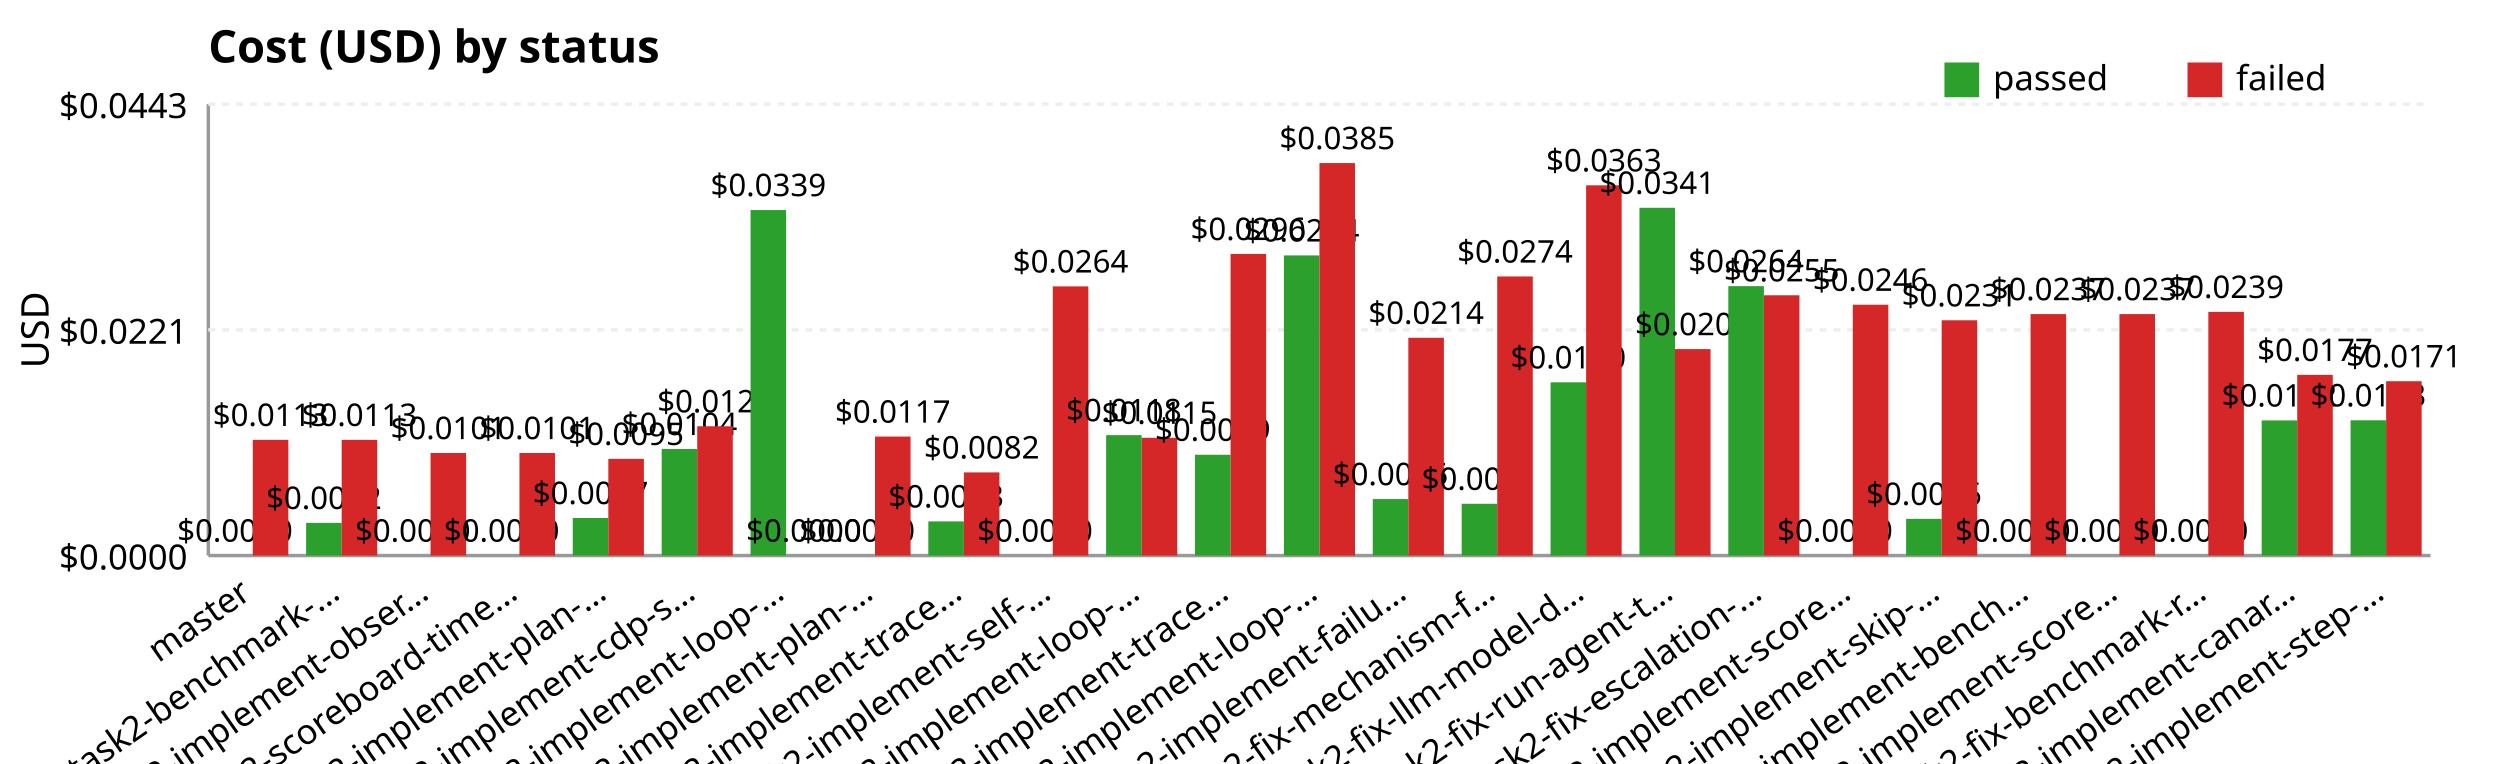
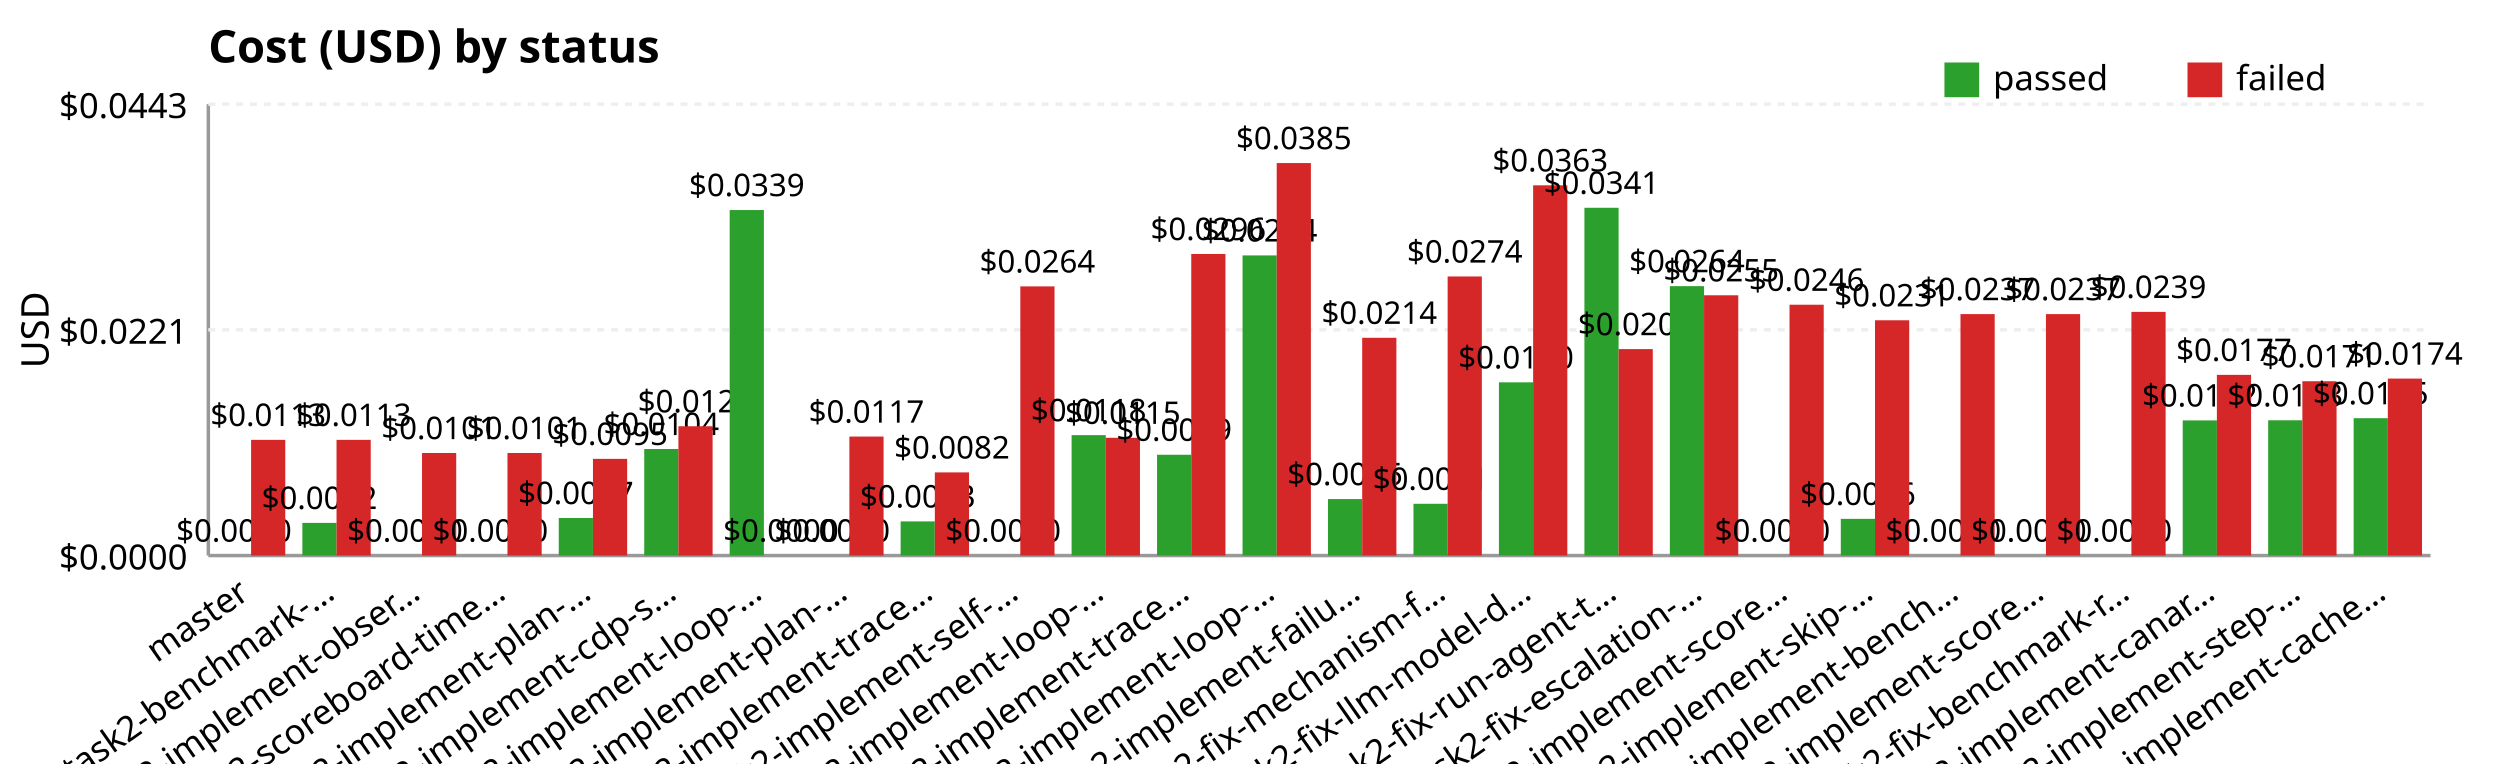
<svg xmlns="http://www.w3.org/2000/svg" viewBox="0 0 720 220" width="720" height="220" font-family="sans-serif">
  <rect width="100%" height="100%" fill="#fff" />
  <text x="60" y="18" font-size="13" font-weight="600">Cost (USD) by status</text>
  <line x1="60" y1="30" x2="60" y2="160" stroke="#999" />
  <line x1="60" y1="160" x2="700" y2="160" stroke="#999" />
  <text x="54" y="164.0" font-size="10" text-anchor="end" fill="#000">$0.0000</text>
  <text x="54" y="99.0" font-size="10" text-anchor="end" fill="#000">$0.0221</text>
  <line x1="60" y1="95.0" x2="700" y2="95.0" stroke="#eee" stroke-dasharray="2,2" />
  <text x="54" y="34.0" font-size="10" text-anchor="end" fill="#000">$0.0443</text>
  <line x1="60" y1="30.0" x2="700" y2="30.0" stroke="#eee" stroke-dasharray="2,2" />
  <text x="14" y="95.0" font-size="11" fill="#000" transform="rotate(-90 14 95.0)" text-anchor="middle">USD</text>
-   <rect x="62.56" y="160.00" width="10.24" height="0.00" fill="#2ca02c" />
-   <text x="67.68" y="156.00" font-size="9" text-anchor="middle" fill="#000">$0.0000</text>
-   <rect x="72.80" y="126.68" width="10.24" height="33.32" fill="#d62728" />
-   <text x="77.92" y="122.68" font-size="9" text-anchor="middle" fill="#000">$0.0113</text>
-   <text x="72.80" y="172" font-size="10" fill="#000" text-anchor="end" transform="rotate(-35 72.80 172)">master</text>
-   <rect x="88.16" y="150.59" width="10.24" height="9.41" fill="#2ca02c" />
-   <text x="93.28" y="146.59" font-size="9" text-anchor="middle" fill="#000">$0.0032</text>
-   <rect x="98.40" y="126.68" width="10.24" height="33.32" fill="#d62728" />
-   <text x="103.52" y="122.68" font-size="9" text-anchor="middle" fill="#000">$0.0113</text>
-   <text x="98.40" y="172" font-size="10" fill="#000" text-anchor="end" transform="rotate(-35 98.40 172)">feat-task2-benchmark-…</text>
-   <rect x="113.76" y="160.00" width="10.24" height="0.00" fill="#2ca02c" />
-   <text x="118.88" y="156.00" font-size="9" text-anchor="middle" fill="#000">$0.0000</text>
-   <rect x="124.00" y="130.46" width="10.24" height="29.54" fill="#d62728" />
-   <text x="129.12" y="126.46" font-size="9" text-anchor="middle" fill="#000">$0.0101</text>
-   <text x="124.00" y="172" font-size="10" fill="#000" text-anchor="end" transform="rotate(-35 124.00 172)">task2-implement-obser…</text>
-   <rect x="139.36" y="160.00" width="10.24" height="0.00" fill="#2ca02c" />
-   <text x="144.48" y="156.00" font-size="9" text-anchor="middle" fill="#000">$0.0000</text>
-   <rect x="149.60" y="130.46" width="10.24" height="29.54" fill="#d62728" />
-   <text x="154.72" y="126.46" font-size="9" text-anchor="middle" fill="#000">$0.0101</text>
-   <text x="149.60" y="172" font-size="10" fill="#000" text-anchor="end" transform="rotate(-35 149.60 172)">task2-scoreboard-time…</text>
-   <rect x="164.96" y="149.17" width="10.24" height="10.83" fill="#2ca02c" />
-   <text x="170.08" y="145.17" font-size="9" text-anchor="middle" fill="#000">$0.0037</text>
-   <rect x="175.20" y="132.15" width="10.24" height="27.85" fill="#d62728" />
-   <text x="180.32" y="128.15" font-size="9" text-anchor="middle" fill="#000">$0.0095</text>
-   <text x="175.20" y="172" font-size="10" fill="#000" text-anchor="end" transform="rotate(-35 175.20 172)">task2-implement-plan-…</text>
-   <rect x="190.56" y="129.31" width="10.24" height="30.69" fill="#2ca02c" />
-   <text x="195.68" y="125.31" font-size="9" text-anchor="middle" fill="#000">$0.0104</text>
-   <rect x="200.80" y="122.76" width="10.24" height="37.24" fill="#d62728" />
-   <text x="205.92" y="118.76" font-size="9" text-anchor="middle" fill="#000">$0.0127</text>
-   <text x="200.80" y="172" font-size="10" fill="#000" text-anchor="end" transform="rotate(-35 200.80 172)">task2-implement-cdp-s…</text>
-   <rect x="216.16" y="60.49" width="10.24" height="99.51" fill="#2ca02c" />
-   <text x="221.28" y="56.49" font-size="9" text-anchor="middle" fill="#000">$0.0339</text>
-   <rect x="226.40" y="160.00" width="10.24" height="0.00" fill="#d62728" />
-   <text x="231.52" y="156.00" font-size="9" text-anchor="middle" fill="#000">$0.0000</text>
-   <text x="226.40" y="172" font-size="10" fill="#000" text-anchor="end" transform="rotate(-35 226.40 172)">task2-implement-loop-…</text>
-   <rect x="241.76" y="160.00" width="10.24" height="0.00" fill="#2ca02c" />
-   <text x="246.88" y="156.00" font-size="9" text-anchor="middle" fill="#000">$0.0000</text>
-   <rect x="252.00" y="125.73" width="10.24" height="34.27" fill="#d62728" />
-   <text x="257.12" y="121.73" font-size="9" text-anchor="middle" fill="#000">$0.0117</text>
-   <text x="252.00" y="172" font-size="10" fill="#000" text-anchor="end" transform="rotate(-35 252.00 172)">task2-implement-plan-…</text>
-   <rect x="267.36" y="150.16" width="10.24" height="9.84" fill="#2ca02c" />
-   <text x="272.48" y="146.16" font-size="9" text-anchor="middle" fill="#000">$0.0033</text>
-   <rect x="277.60" y="136.05" width="10.24" height="23.95" fill="#d62728" />
-   <text x="282.72" y="132.05" font-size="9" text-anchor="middle" fill="#000">$0.0082</text>
-   <text x="277.60" y="172" font-size="10" fill="#000" text-anchor="end" transform="rotate(-35 277.60 172)">task2-implement-trace…</text>
-   <rect x="292.96" y="160.00" width="10.24" height="0.00" fill="#2ca02c" />
-   <text x="298.08" y="156.00" font-size="9" text-anchor="middle" fill="#000">$0.0000</text>
-   <rect x="303.20" y="82.48" width="10.24" height="77.52" fill="#d62728" />
-   <text x="308.32" y="78.48" font-size="9" text-anchor="middle" fill="#000">$0.0264</text>
-   <text x="303.20" y="172" font-size="10" fill="#000" text-anchor="end" transform="rotate(-35 303.20 172)">task2-implement-self-…</text>
-   <rect x="318.56" y="125.32" width="10.24" height="34.68" fill="#2ca02c" />
-   <text x="323.68" y="121.32" font-size="9" text-anchor="middle" fill="#000">$0.0118</text>
-   <rect x="328.80" y="126.08" width="10.24" height="33.92" fill="#d62728" />
-   <text x="333.92" y="122.08" font-size="9" text-anchor="middle" fill="#000">$0.0115</text>
-   <text x="328.80" y="172" font-size="10" fill="#000" text-anchor="end" transform="rotate(-35 328.80 172)">task2-implement-loop-…</text>
-   <rect x="344.16" y="130.97" width="10.24" height="29.03" fill="#2ca02c" />
-   <text x="349.28" y="126.97" font-size="9" text-anchor="middle" fill="#000">$0.0099</text>
-   <rect x="354.40" y="73.14" width="10.24" height="86.86" fill="#d62728" />
-   <text x="359.52" y="69.14" font-size="9" text-anchor="middle" fill="#000">$0.0296</text>
-   <text x="354.40" y="172" font-size="10" fill="#000" text-anchor="end" transform="rotate(-35 354.40 172)">task2-implement-trace…</text>
-   <rect x="369.76" y="73.56" width="10.24" height="86.44" fill="#2ca02c" />
-   <text x="374.88" y="69.56" font-size="9" text-anchor="middle" fill="#000">$0.0294</text>
-   <rect x="380.00" y="46.96" width="10.24" height="113.04" fill="#d62728" />
-   <text x="385.12" y="42.96" font-size="9" text-anchor="middle" fill="#000">$0.0385</text>
-   <text x="380.00" y="172" font-size="10" fill="#000" text-anchor="end" transform="rotate(-35 380.00 172)">task2-implement-loop-…</text>
-   <rect x="395.36" y="143.73" width="10.24" height="16.27" fill="#2ca02c" />
-   <text x="400.48" y="139.73" font-size="9" text-anchor="middle" fill="#000">$0.0055</text>
-   <rect x="405.60" y="97.28" width="10.24" height="62.72" fill="#d62728" />
-   <text x="410.72" y="93.28" font-size="9" text-anchor="middle" fill="#000">$0.0214</text>
-   <text x="405.60" y="172" font-size="10" fill="#000" text-anchor="end" transform="rotate(-35 405.60 172)">task2-implement-failu…</text>
-   <rect x="420.96" y="145.09" width="10.24" height="14.91" fill="#2ca02c" />
-   <text x="426.08" y="141.09" font-size="9" text-anchor="middle" fill="#000">$0.0051</text>
-   <rect x="431.20" y="79.62" width="10.24" height="80.38" fill="#d62728" />
-   <text x="436.32" y="75.62" font-size="9" text-anchor="middle" fill="#000">$0.0274</text>
-   <text x="431.20" y="172" font-size="10" fill="#000" text-anchor="end" transform="rotate(-35 431.20 172)">task2-fix-mechanism-f…</text>
-   <rect x="446.56" y="110.11" width="10.24" height="49.89" fill="#2ca02c" />
-   <text x="451.68" y="106.11" font-size="9" text-anchor="middle" fill="#000">$0.0170</text>
-   <rect x="456.80" y="53.37" width="10.24" height="106.63" fill="#d62728" />
-   <text x="461.92" y="49.37" font-size="9" text-anchor="middle" fill="#000">$0.0363</text>
-   <text x="456.80" y="172" font-size="10" fill="#000" text-anchor="end" transform="rotate(-35 456.80 172)">task2-fix-llm-model-d…</text>
-   <rect x="472.16" y="59.84" width="10.24" height="100.16" fill="#2ca02c" />
-   <text x="477.28" y="55.84" font-size="9" text-anchor="middle" fill="#000">$0.0341</text>
-   <rect x="482.40" y="100.54" width="10.24" height="59.46" fill="#d62728" />
-   <text x="487.52" y="96.54" font-size="9" text-anchor="middle" fill="#000">$0.0202</text>
-   <text x="482.40" y="172" font-size="10" fill="#000" text-anchor="end" transform="rotate(-35 482.40 172)">task2-fix-run-agent-t…</text>
-   <rect x="497.76" y="82.41" width="10.24" height="77.59" fill="#2ca02c" />
-   <text x="502.88" y="78.41" font-size="9" text-anchor="middle" fill="#000">$0.0264</text>
-   <rect x="508.00" y="85.04" width="10.24" height="74.96" fill="#d62728" />
-   <text x="513.12" y="81.04" font-size="9" text-anchor="middle" fill="#000">$0.0255</text>
-   <text x="508.00" y="172" font-size="10" fill="#000" text-anchor="end" transform="rotate(-35 508.00 172)">task2-fix-escalation-…</text>
-   <rect x="523.36" y="160.00" width="10.24" height="0.00" fill="#2ca02c" />
-   <text x="528.48" y="156.00" font-size="9" text-anchor="middle" fill="#000">$0.0000</text>
-   <rect x="533.60" y="87.76" width="10.24" height="72.24" fill="#d62728" />
-   <text x="538.72" y="83.76" font-size="9" text-anchor="middle" fill="#000">$0.0246</text>
-   <text x="533.60" y="172" font-size="10" fill="#000" text-anchor="end" transform="rotate(-35 533.60 172)">task2-implement-score…</text>
-   <rect x="548.96" y="149.43" width="10.24" height="10.57" fill="#2ca02c" />
-   <text x="554.08" y="145.43" font-size="9" text-anchor="middle" fill="#000">$0.0036</text>
-   <rect x="559.20" y="92.24" width="10.24" height="67.76" fill="#d62728" />
-   <text x="564.32" y="88.24" font-size="9" text-anchor="middle" fill="#000">$0.0231</text>
-   <text x="559.20" y="172" font-size="10" fill="#000" text-anchor="end" transform="rotate(-35 559.20 172)">task2-implement-skip-…</text>
-   <rect x="574.56" y="160.00" width="10.24" height="0.00" fill="#2ca02c" />
-   <text x="579.68" y="156.00" font-size="9" text-anchor="middle" fill="#000">$0.0000</text>
-   <rect x="584.80" y="90.46" width="10.24" height="69.54" fill="#d62728" />
-   <text x="589.92" y="86.46" font-size="9" text-anchor="middle" fill="#000">$0.0237</text>
-   <text x="584.80" y="172" font-size="10" fill="#000" text-anchor="end" transform="rotate(-35 584.80 172)">task2-implement-bench…</text>
-   <rect x="600.16" y="160.00" width="10.24" height="0.00" fill="#2ca02c" />
-   <text x="605.28" y="156.00" font-size="9" text-anchor="middle" fill="#000">$0.0000</text>
-   <rect x="610.40" y="90.46" width="10.24" height="69.54" fill="#d62728" />
-   <text x="615.52" y="86.46" font-size="9" text-anchor="middle" fill="#000">$0.0237</text>
-   <text x="610.40" y="172" font-size="10" fill="#000" text-anchor="end" transform="rotate(-35 610.40 172)">task2-implement-score…</text>
-   <rect x="625.76" y="160.00" width="10.24" height="0.00" fill="#2ca02c" />
-   <text x="630.88" y="156.00" font-size="9" text-anchor="middle" fill="#000">$0.0000</text>
-   <rect x="636.00" y="89.82" width="10.24" height="70.18" fill="#d62728" />
-   <text x="641.12" y="85.82" font-size="9" text-anchor="middle" fill="#000">$0.0239</text>
-   <text x="636.00" y="172" font-size="10" fill="#000" text-anchor="end" transform="rotate(-35 636.00 172)">task2-fix-benchmark-r…</text>
-   <rect x="651.36" y="121.08" width="10.24" height="38.92" fill="#2ca02c" />
-   <text x="656.48" y="117.08" font-size="9" text-anchor="middle" fill="#000">$0.0132</text>
-   <rect x="661.60" y="107.96" width="10.24" height="52.04" fill="#d62728" />
-   <text x="666.72" y="103.96" font-size="9" text-anchor="middle" fill="#000">$0.0177</text>
-   <text x="661.60" y="172" font-size="10" fill="#000" text-anchor="end" transform="rotate(-35 661.60 172)">task2-implement-canar…</text>
-   <rect x="676.96" y="121.04" width="10.24" height="38.96" fill="#2ca02c" />
-   <text x="682.08" y="117.04" font-size="9" text-anchor="middle" fill="#000">$0.0133</text>
-   <rect x="687.20" y="109.79" width="10.24" height="50.21" fill="#d62728" />
-   <text x="692.32" y="105.79" font-size="9" text-anchor="middle" fill="#000">$0.0171</text>
-   <text x="687.20" y="172" font-size="10" fill="#000" text-anchor="end" transform="rotate(-35 687.20 172)">task2-implement-step-…</text>
+   <rect x="62.46" y="160.00" width="9.85" height="0.00" fill="#2ca02c" />
+   <text x="67.38" y="156.00" font-size="9" text-anchor="middle" fill="#000">$0.0000</text>
+   <rect x="72.31" y="126.68" width="9.85" height="33.32" fill="#d62728" />
+   <text x="77.23" y="122.68" font-size="9" text-anchor="middle" fill="#000">$0.0113</text>
+   <text x="72.31" y="172" font-size="10" fill="#000" text-anchor="end" transform="rotate(-35 72.31 172)">master</text>
+   <rect x="87.08" y="150.59" width="9.85" height="9.41" fill="#2ca02c" />
+   <text x="92.00" y="146.59" font-size="9" text-anchor="middle" fill="#000">$0.0032</text>
+   <rect x="96.92" y="126.68" width="9.85" height="33.32" fill="#d62728" />
+   <text x="101.85" y="122.68" font-size="9" text-anchor="middle" fill="#000">$0.0113</text>
+   <text x="96.92" y="172" font-size="10" fill="#000" text-anchor="end" transform="rotate(-35 96.92 172)">feat-task2-benchmark-…</text>
+   <rect x="111.69" y="160.00" width="9.85" height="0.00" fill="#2ca02c" />
+   <text x="116.62" y="156.00" font-size="9" text-anchor="middle" fill="#000">$0.0000</text>
+   <rect x="121.54" y="130.46" width="9.85" height="29.54" fill="#d62728" />
+   <text x="126.46" y="126.46" font-size="9" text-anchor="middle" fill="#000">$0.0101</text>
+   <text x="121.54" y="172" font-size="10" fill="#000" text-anchor="end" transform="rotate(-35 121.54 172)">task2-implement-obser…</text>
+   <rect x="136.31" y="160.00" width="9.85" height="0.00" fill="#2ca02c" />
+   <text x="141.23" y="156.00" font-size="9" text-anchor="middle" fill="#000">$0.0000</text>
+   <rect x="146.15" y="130.46" width="9.85" height="29.54" fill="#d62728" />
+   <text x="151.08" y="126.46" font-size="9" text-anchor="middle" fill="#000">$0.0101</text>
+   <text x="146.15" y="172" font-size="10" fill="#000" text-anchor="end" transform="rotate(-35 146.15 172)">task2-scoreboard-time…</text>
+   <rect x="160.92" y="149.17" width="9.85" height="10.83" fill="#2ca02c" />
+   <text x="165.85" y="145.17" font-size="9" text-anchor="middle" fill="#000">$0.0037</text>
+   <rect x="170.77" y="132.15" width="9.85" height="27.85" fill="#d62728" />
+   <text x="175.69" y="128.15" font-size="9" text-anchor="middle" fill="#000">$0.0095</text>
+   <text x="170.77" y="172" font-size="10" fill="#000" text-anchor="end" transform="rotate(-35 170.77 172)">task2-implement-plan-…</text>
+   <rect x="185.54" y="129.31" width="9.85" height="30.69" fill="#2ca02c" />
+   <text x="190.46" y="125.31" font-size="9" text-anchor="middle" fill="#000">$0.0104</text>
+   <rect x="195.38" y="122.76" width="9.85" height="37.24" fill="#d62728" />
+   <text x="200.31" y="118.76" font-size="9" text-anchor="middle" fill="#000">$0.0127</text>
+   <text x="195.38" y="172" font-size="10" fill="#000" text-anchor="end" transform="rotate(-35 195.38 172)">task2-implement-cdp-s…</text>
+   <rect x="210.15" y="60.49" width="9.85" height="99.51" fill="#2ca02c" />
+   <text x="215.08" y="56.49" font-size="9" text-anchor="middle" fill="#000">$0.0339</text>
+   <rect x="220.00" y="160.00" width="9.85" height="0.00" fill="#d62728" />
+   <text x="224.92" y="156.00" font-size="9" text-anchor="middle" fill="#000">$0.0000</text>
+   <text x="220.00" y="172" font-size="10" fill="#000" text-anchor="end" transform="rotate(-35 220.00 172)">task2-implement-loop-…</text>
+   <rect x="234.77" y="160.00" width="9.85" height="0.00" fill="#2ca02c" />
+   <text x="239.69" y="156.00" font-size="9" text-anchor="middle" fill="#000">$0.0000</text>
+   <rect x="244.62" y="125.73" width="9.85" height="34.27" fill="#d62728" />
+   <text x="249.54" y="121.73" font-size="9" text-anchor="middle" fill="#000">$0.0117</text>
+   <text x="244.62" y="172" font-size="10" fill="#000" text-anchor="end" transform="rotate(-35 244.62 172)">task2-implement-plan-…</text>
+   <rect x="259.38" y="150.16" width="9.85" height="9.84" fill="#2ca02c" />
+   <text x="264.31" y="146.16" font-size="9" text-anchor="middle" fill="#000">$0.0033</text>
+   <rect x="269.23" y="136.05" width="9.85" height="23.95" fill="#d62728" />
+   <text x="274.15" y="132.05" font-size="9" text-anchor="middle" fill="#000">$0.0082</text>
+   <text x="269.23" y="172" font-size="10" fill="#000" text-anchor="end" transform="rotate(-35 269.23 172)">task2-implement-trace…</text>
+   <rect x="284.00" y="160.00" width="9.85" height="0.00" fill="#2ca02c" />
+   <text x="288.92" y="156.00" font-size="9" text-anchor="middle" fill="#000">$0.0000</text>
+   <rect x="293.85" y="82.48" width="9.85" height="77.52" fill="#d62728" />
+   <text x="298.77" y="78.48" font-size="9" text-anchor="middle" fill="#000">$0.0264</text>
+   <text x="293.85" y="172" font-size="10" fill="#000" text-anchor="end" transform="rotate(-35 293.85 172)">task2-implement-self-…</text>
+   <rect x="308.62" y="125.32" width="9.85" height="34.68" fill="#2ca02c" />
+   <text x="313.54" y="121.32" font-size="9" text-anchor="middle" fill="#000">$0.0118</text>
+   <rect x="318.46" y="126.08" width="9.85" height="33.92" fill="#d62728" />
+   <text x="323.38" y="122.08" font-size="9" text-anchor="middle" fill="#000">$0.0115</text>
+   <text x="318.46" y="172" font-size="10" fill="#000" text-anchor="end" transform="rotate(-35 318.46 172)">task2-implement-loop-…</text>
+   <rect x="333.23" y="130.97" width="9.85" height="29.03" fill="#2ca02c" />
+   <text x="338.15" y="126.97" font-size="9" text-anchor="middle" fill="#000">$0.0099</text>
+   <rect x="343.08" y="73.14" width="9.85" height="86.86" fill="#d62728" />
+   <text x="348.00" y="69.14" font-size="9" text-anchor="middle" fill="#000">$0.0296</text>
+   <text x="343.08" y="172" font-size="10" fill="#000" text-anchor="end" transform="rotate(-35 343.08 172)">task2-implement-trace…</text>
+   <rect x="357.85" y="73.56" width="9.85" height="86.44" fill="#2ca02c" />
+   <text x="362.77" y="69.56" font-size="9" text-anchor="middle" fill="#000">$0.0294</text>
+   <rect x="367.69" y="46.96" width="9.85" height="113.04" fill="#d62728" />
+   <text x="372.62" y="42.96" font-size="9" text-anchor="middle" fill="#000">$0.0385</text>
+   <text x="367.69" y="172" font-size="10" fill="#000" text-anchor="end" transform="rotate(-35 367.69 172)">task2-implement-loop-…</text>
+   <rect x="382.46" y="143.73" width="9.85" height="16.27" fill="#2ca02c" />
+   <text x="387.38" y="139.73" font-size="9" text-anchor="middle" fill="#000">$0.0055</text>
+   <rect x="392.31" y="97.28" width="9.85" height="62.72" fill="#d62728" />
+   <text x="397.23" y="93.28" font-size="9" text-anchor="middle" fill="#000">$0.0214</text>
+   <text x="392.31" y="172" font-size="10" fill="#000" text-anchor="end" transform="rotate(-35 392.31 172)">task2-implement-failu…</text>
+   <rect x="407.08" y="145.09" width="9.85" height="14.91" fill="#2ca02c" />
+   <text x="412.00" y="141.09" font-size="9" text-anchor="middle" fill="#000">$0.0051</text>
+   <rect x="416.92" y="79.62" width="9.85" height="80.38" fill="#d62728" />
+   <text x="421.85" y="75.62" font-size="9" text-anchor="middle" fill="#000">$0.0274</text>
+   <text x="416.92" y="172" font-size="10" fill="#000" text-anchor="end" transform="rotate(-35 416.92 172)">task2-fix-mechanism-f…</text>
+   <rect x="431.69" y="110.11" width="9.85" height="49.89" fill="#2ca02c" />
+   <text x="436.62" y="106.11" font-size="9" text-anchor="middle" fill="#000">$0.0170</text>
+   <rect x="441.54" y="53.37" width="9.85" height="106.63" fill="#d62728" />
+   <text x="446.46" y="49.37" font-size="9" text-anchor="middle" fill="#000">$0.0363</text>
+   <text x="441.54" y="172" font-size="10" fill="#000" text-anchor="end" transform="rotate(-35 441.54 172)">task2-fix-llm-model-d…</text>
+   <rect x="456.31" y="59.84" width="9.85" height="100.16" fill="#2ca02c" />
+   <text x="461.23" y="55.84" font-size="9" text-anchor="middle" fill="#000">$0.0341</text>
+   <rect x="466.15" y="100.54" width="9.85" height="59.46" fill="#d62728" />
+   <text x="471.08" y="96.54" font-size="9" text-anchor="middle" fill="#000">$0.0202</text>
+   <text x="466.15" y="172" font-size="10" fill="#000" text-anchor="end" transform="rotate(-35 466.15 172)">task2-fix-run-agent-t…</text>
+   <rect x="480.92" y="82.41" width="9.85" height="77.59" fill="#2ca02c" />
+   <text x="485.85" y="78.41" font-size="9" text-anchor="middle" fill="#000">$0.0264</text>
+   <rect x="490.77" y="85.04" width="9.85" height="74.96" fill="#d62728" />
+   <text x="495.69" y="81.04" font-size="9" text-anchor="middle" fill="#000">$0.0255</text>
+   <text x="490.77" y="172" font-size="10" fill="#000" text-anchor="end" transform="rotate(-35 490.77 172)">task2-fix-escalation-…</text>
+   <rect x="505.54" y="160.00" width="9.85" height="0.00" fill="#2ca02c" />
+   <text x="510.46" y="156.00" font-size="9" text-anchor="middle" fill="#000">$0.0000</text>
+   <rect x="515.38" y="87.76" width="9.85" height="72.24" fill="#d62728" />
+   <text x="520.31" y="83.76" font-size="9" text-anchor="middle" fill="#000">$0.0246</text>
+   <text x="515.38" y="172" font-size="10" fill="#000" text-anchor="end" transform="rotate(-35 515.38 172)">task2-implement-score…</text>
+   <rect x="530.15" y="149.43" width="9.85" height="10.57" fill="#2ca02c" />
+   <text x="535.08" y="145.43" font-size="9" text-anchor="middle" fill="#000">$0.0036</text>
+   <rect x="540.00" y="92.24" width="9.85" height="67.76" fill="#d62728" />
+   <text x="544.92" y="88.24" font-size="9" text-anchor="middle" fill="#000">$0.0231</text>
+   <text x="540.00" y="172" font-size="10" fill="#000" text-anchor="end" transform="rotate(-35 540.00 172)">task2-implement-skip-…</text>
+   <rect x="554.77" y="160.00" width="9.85" height="0.00" fill="#2ca02c" />
+   <text x="559.69" y="156.00" font-size="9" text-anchor="middle" fill="#000">$0.0000</text>
+   <rect x="564.62" y="90.46" width="9.85" height="69.54" fill="#d62728" />
+   <text x="569.54" y="86.46" font-size="9" text-anchor="middle" fill="#000">$0.0237</text>
+   <text x="564.62" y="172" font-size="10" fill="#000" text-anchor="end" transform="rotate(-35 564.62 172)">task2-implement-bench…</text>
+   <rect x="579.38" y="160.00" width="9.85" height="0.00" fill="#2ca02c" />
+   <text x="584.31" y="156.00" font-size="9" text-anchor="middle" fill="#000">$0.0000</text>
+   <rect x="589.23" y="90.46" width="9.85" height="69.54" fill="#d62728" />
+   <text x="594.15" y="86.46" font-size="9" text-anchor="middle" fill="#000">$0.0237</text>
+   <text x="589.23" y="172" font-size="10" fill="#000" text-anchor="end" transform="rotate(-35 589.23 172)">task2-implement-score…</text>
+   <rect x="604.00" y="160.00" width="9.85" height="0.00" fill="#2ca02c" />
+   <text x="608.92" y="156.00" font-size="9" text-anchor="middle" fill="#000">$0.0000</text>
+   <rect x="613.85" y="89.82" width="9.85" height="70.18" fill="#d62728" />
+   <text x="618.77" y="85.82" font-size="9" text-anchor="middle" fill="#000">$0.0239</text>
+   <text x="613.85" y="172" font-size="10" fill="#000" text-anchor="end" transform="rotate(-35 613.85 172)">task2-fix-benchmark-r…</text>
+   <rect x="628.62" y="121.08" width="9.85" height="38.92" fill="#2ca02c" />
+   <text x="633.54" y="117.08" font-size="9" text-anchor="middle" fill="#000">$0.0132</text>
+   <rect x="638.46" y="107.96" width="9.85" height="52.04" fill="#d62728" />
+   <text x="643.38" y="103.96" font-size="9" text-anchor="middle" fill="#000">$0.0177</text>
+   <text x="638.46" y="172" font-size="10" fill="#000" text-anchor="end" transform="rotate(-35 638.46 172)">task2-implement-canar…</text>
+   <rect x="653.23" y="121.04" width="9.85" height="38.96" fill="#2ca02c" />
+   <text x="658.15" y="117.04" font-size="9" text-anchor="middle" fill="#000">$0.0133</text>
+   <rect x="663.08" y="109.79" width="9.85" height="50.21" fill="#d62728" />
+   <text x="668.00" y="105.79" font-size="9" text-anchor="middle" fill="#000">$0.0171</text>
+   <text x="663.08" y="172" font-size="10" fill="#000" text-anchor="end" transform="rotate(-35 663.08 172)">task2-implement-step-…</text>
+   <rect x="677.85" y="120.44" width="9.85" height="39.56" fill="#2ca02c" />
+   <text x="682.77" y="116.44" font-size="9" text-anchor="middle" fill="#000">$0.0135</text>
+   <rect x="687.69" y="109.03" width="9.85" height="50.97" fill="#d62728" />
+   <text x="692.62" y="105.03" font-size="9" text-anchor="middle" fill="#000">$0.0174</text>
+   <text x="687.69" y="172" font-size="10" fill="#000" text-anchor="end" transform="rotate(-35 687.69 172)">task2-implement-cache…</text>
  <rect x="560" y="18" width="10" height="10" fill="#2ca02c" />
  <text x="574" y="26" font-size="10" fill="#000">passed</text>
  <rect x="630" y="18" width="10" height="10" fill="#d62728" />
  <text x="644" y="26" font-size="10" fill="#000">failed</text>
</svg>
